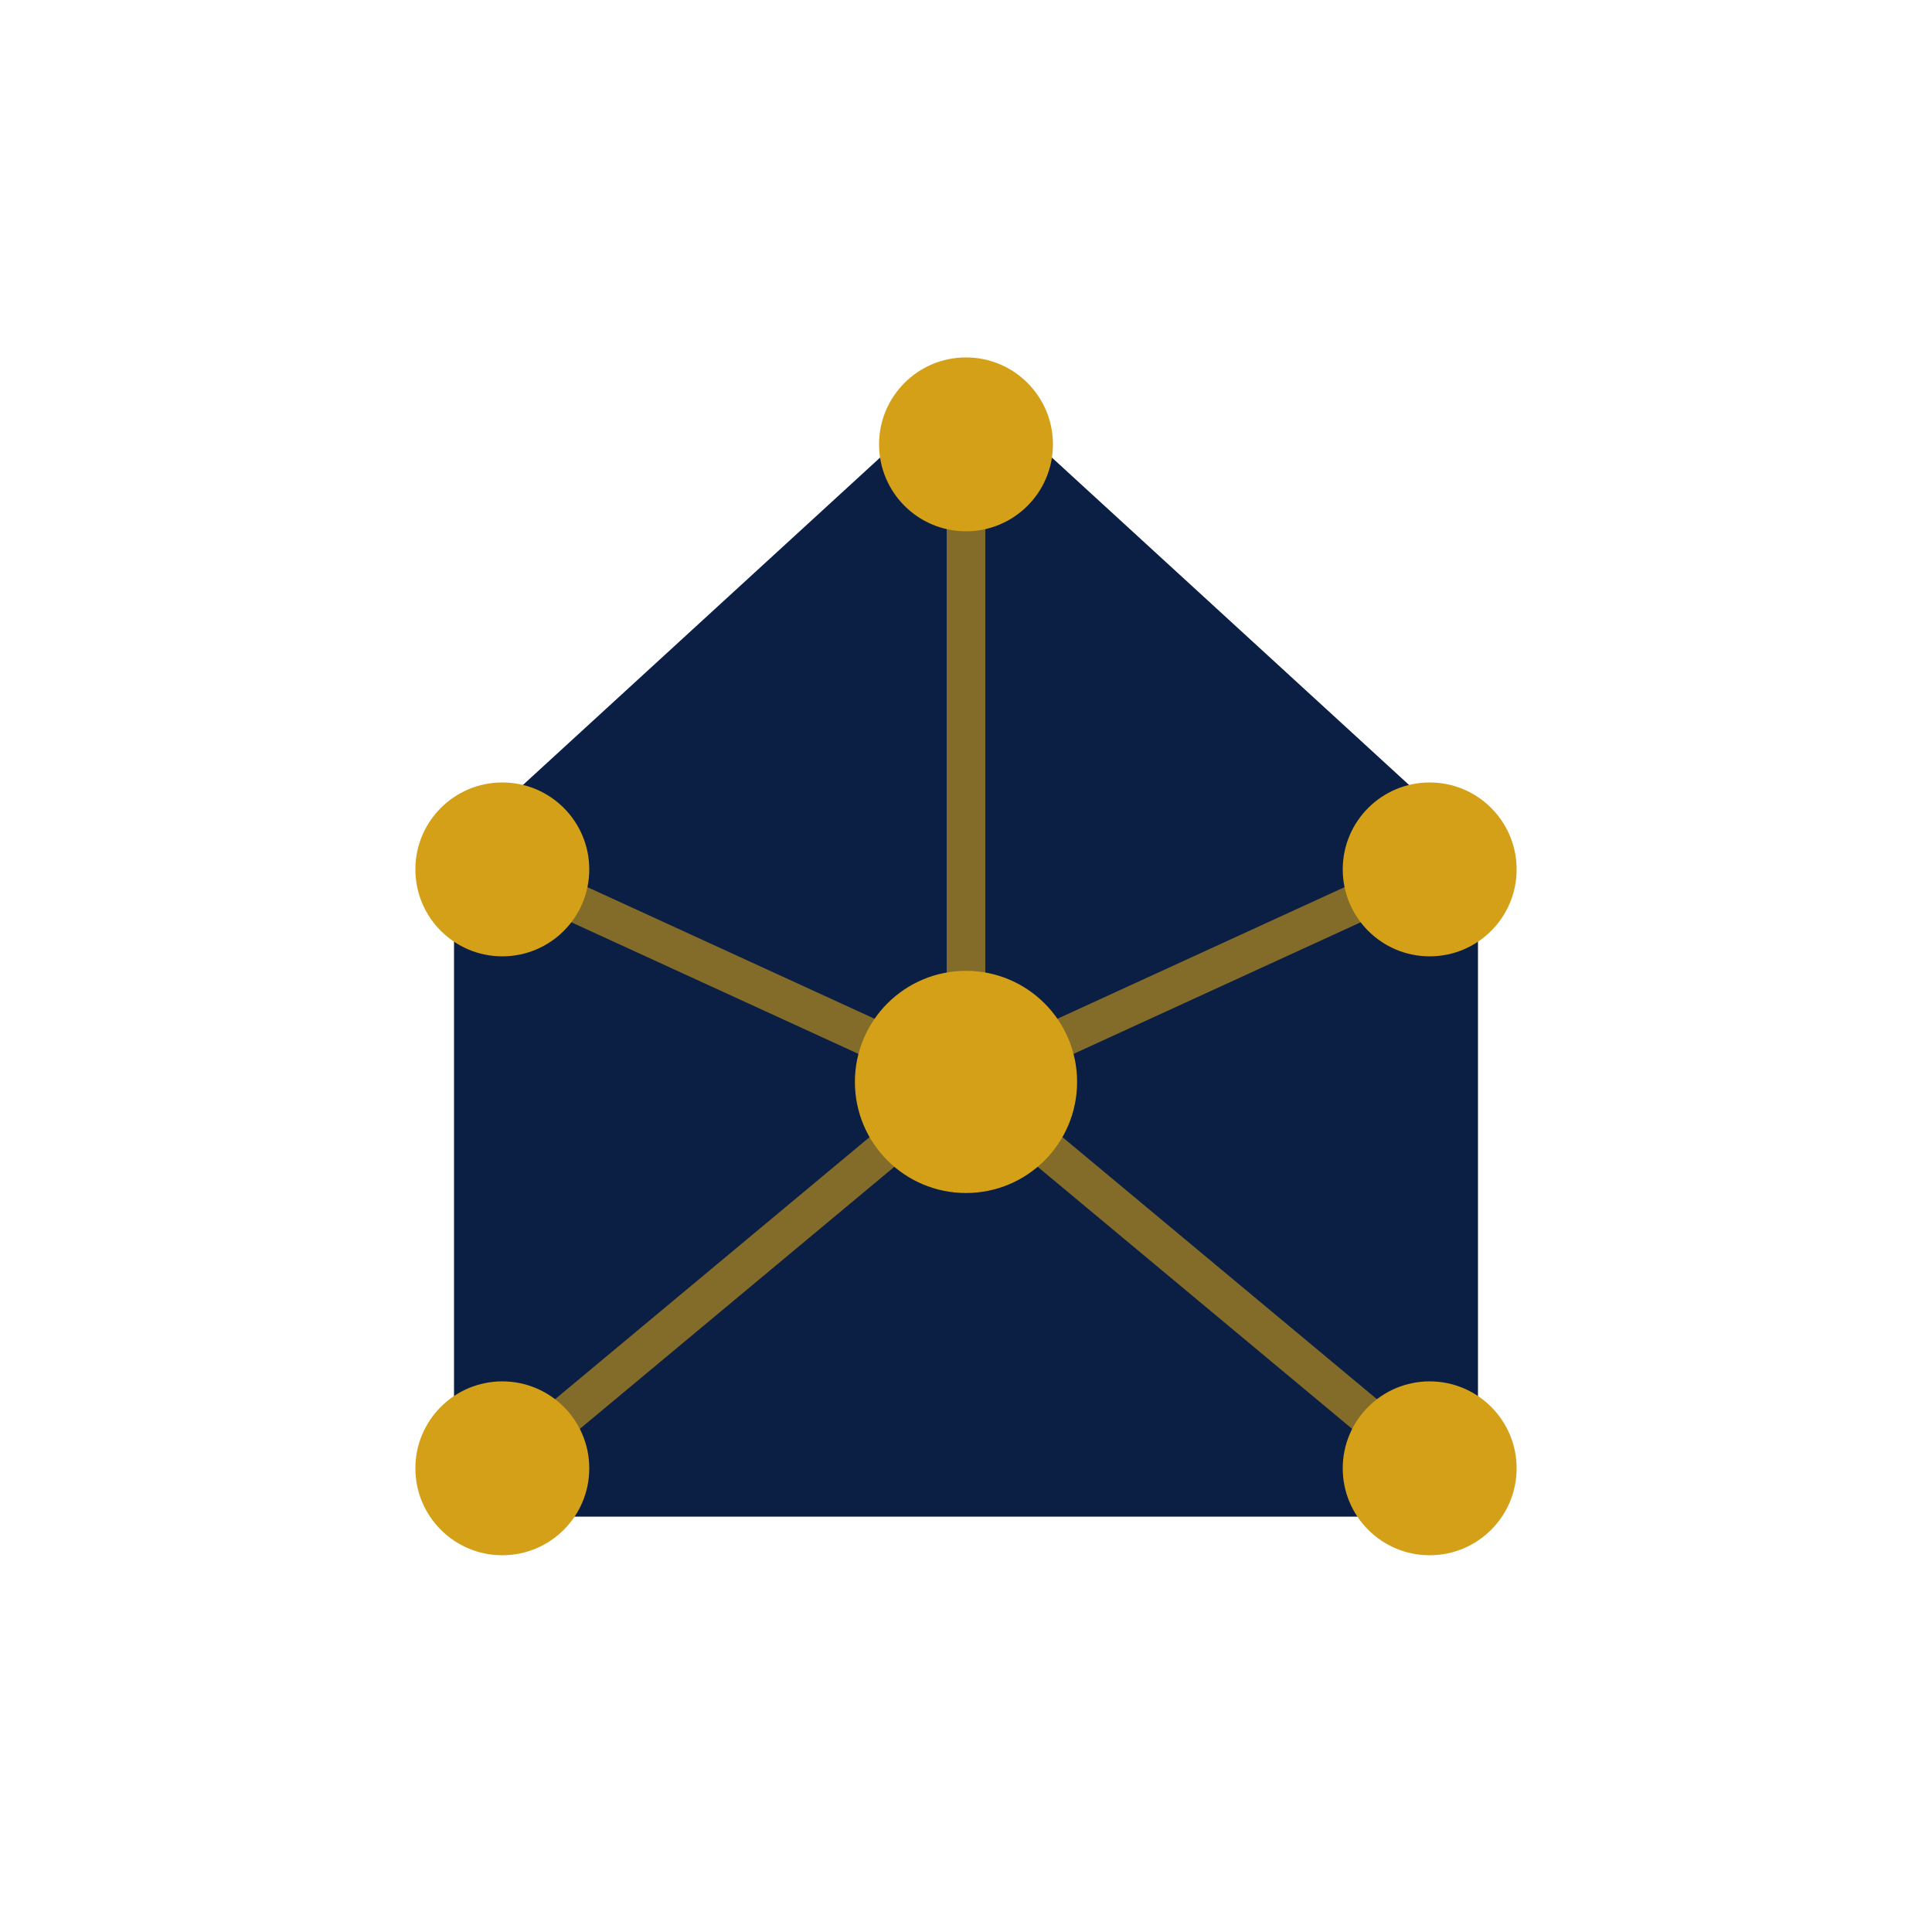
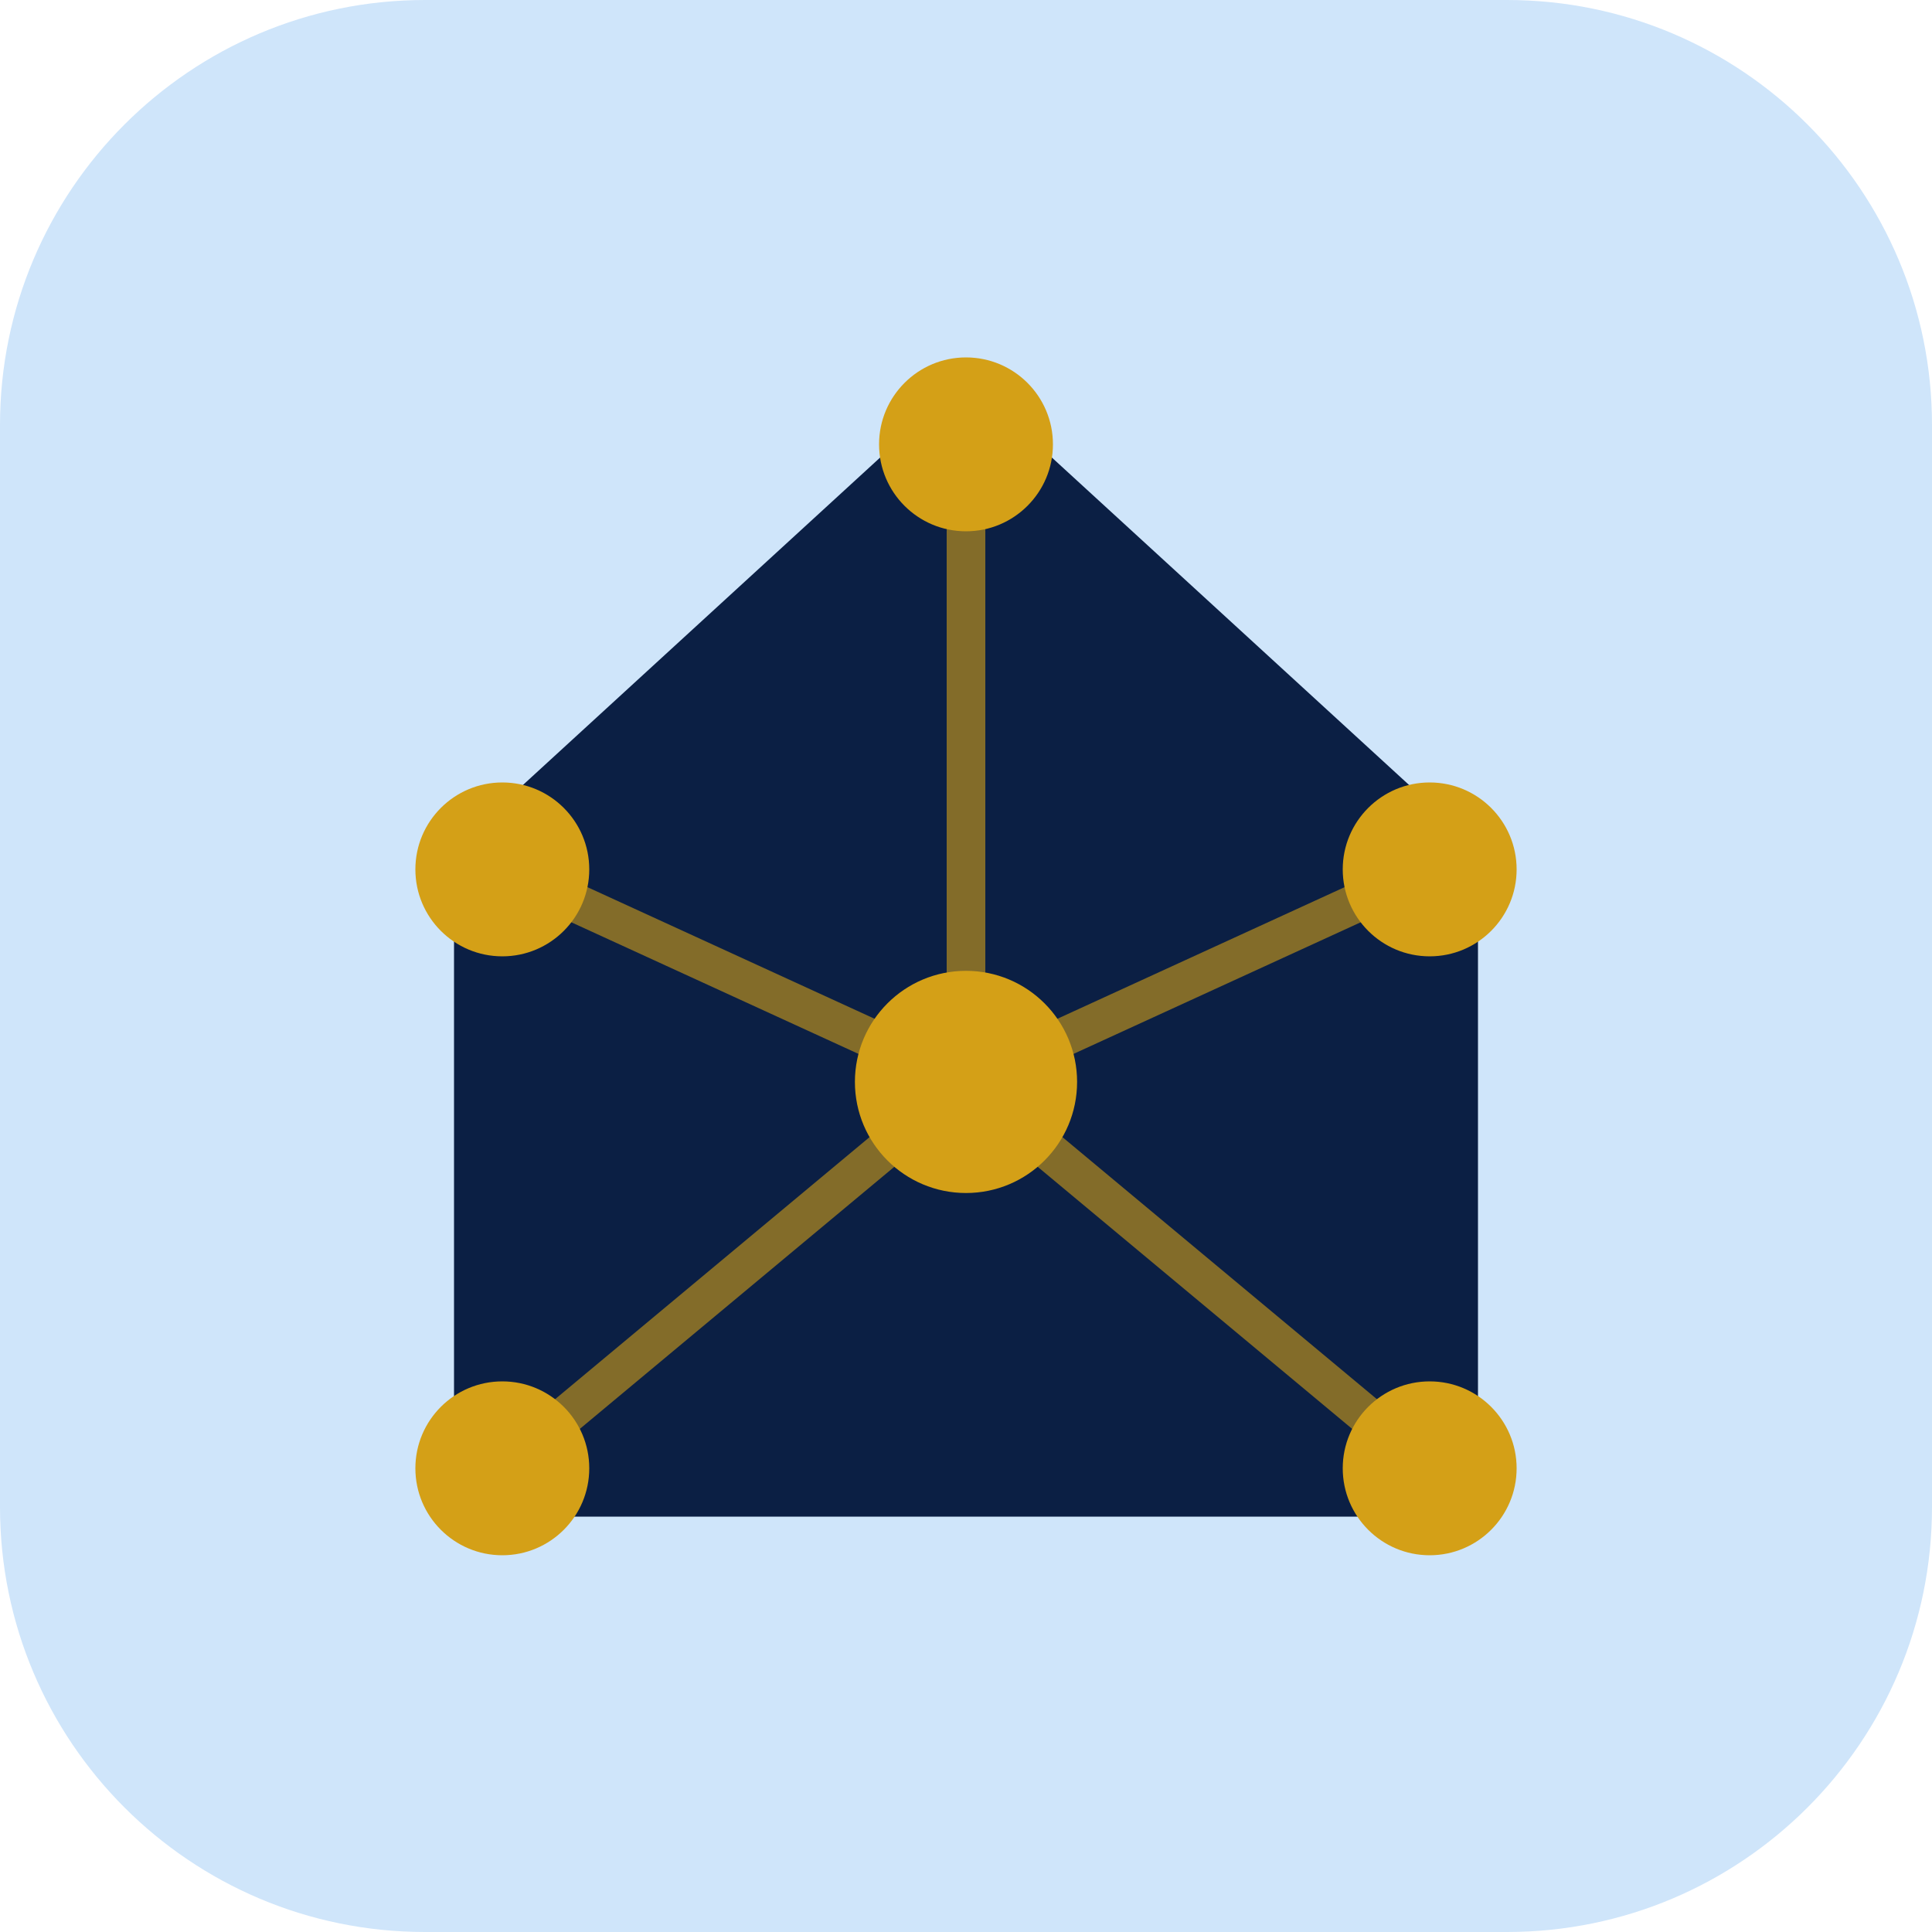
<svg xmlns="http://www.w3.org/2000/svg" viewBox="0 0 200 200" fill="none" role="img" aria-label="RealtorBoss">
+   <rect width="200" height="200" rx="44" fill="#CFE5FA" />
  <path d="M100 46 L52 90 L52 152 L148 152 L148 90 Z" fill="#0B1F44" stroke="#0B1F44" stroke-width="10" stroke-linejoin="round" stroke-linecap="round" />
  <g stroke="#D4A017" stroke-width="4" opacity="0.6">
    <line x1="100" y1="112" x2="100" y2="46" />
    <line x1="100" y1="112" x2="52" y2="90" />
    <line x1="100" y1="112" x2="148" y2="90" />
    <line x1="100" y1="112" x2="52" y2="152" />
    <line x1="100" y1="112" x2="148" y2="152" />
  </g>
  <g fill="#D4A017">
    <circle cx="100" cy="46" r="9" />
    <circle cx="52" cy="90" r="9" />
    <circle cx="148" cy="90" r="9" />
    <circle cx="52" cy="152" r="9" />
    <circle cx="148" cy="152" r="9" />
    <circle cx="100" cy="112" r="11.5" />
  </g>
</svg>
